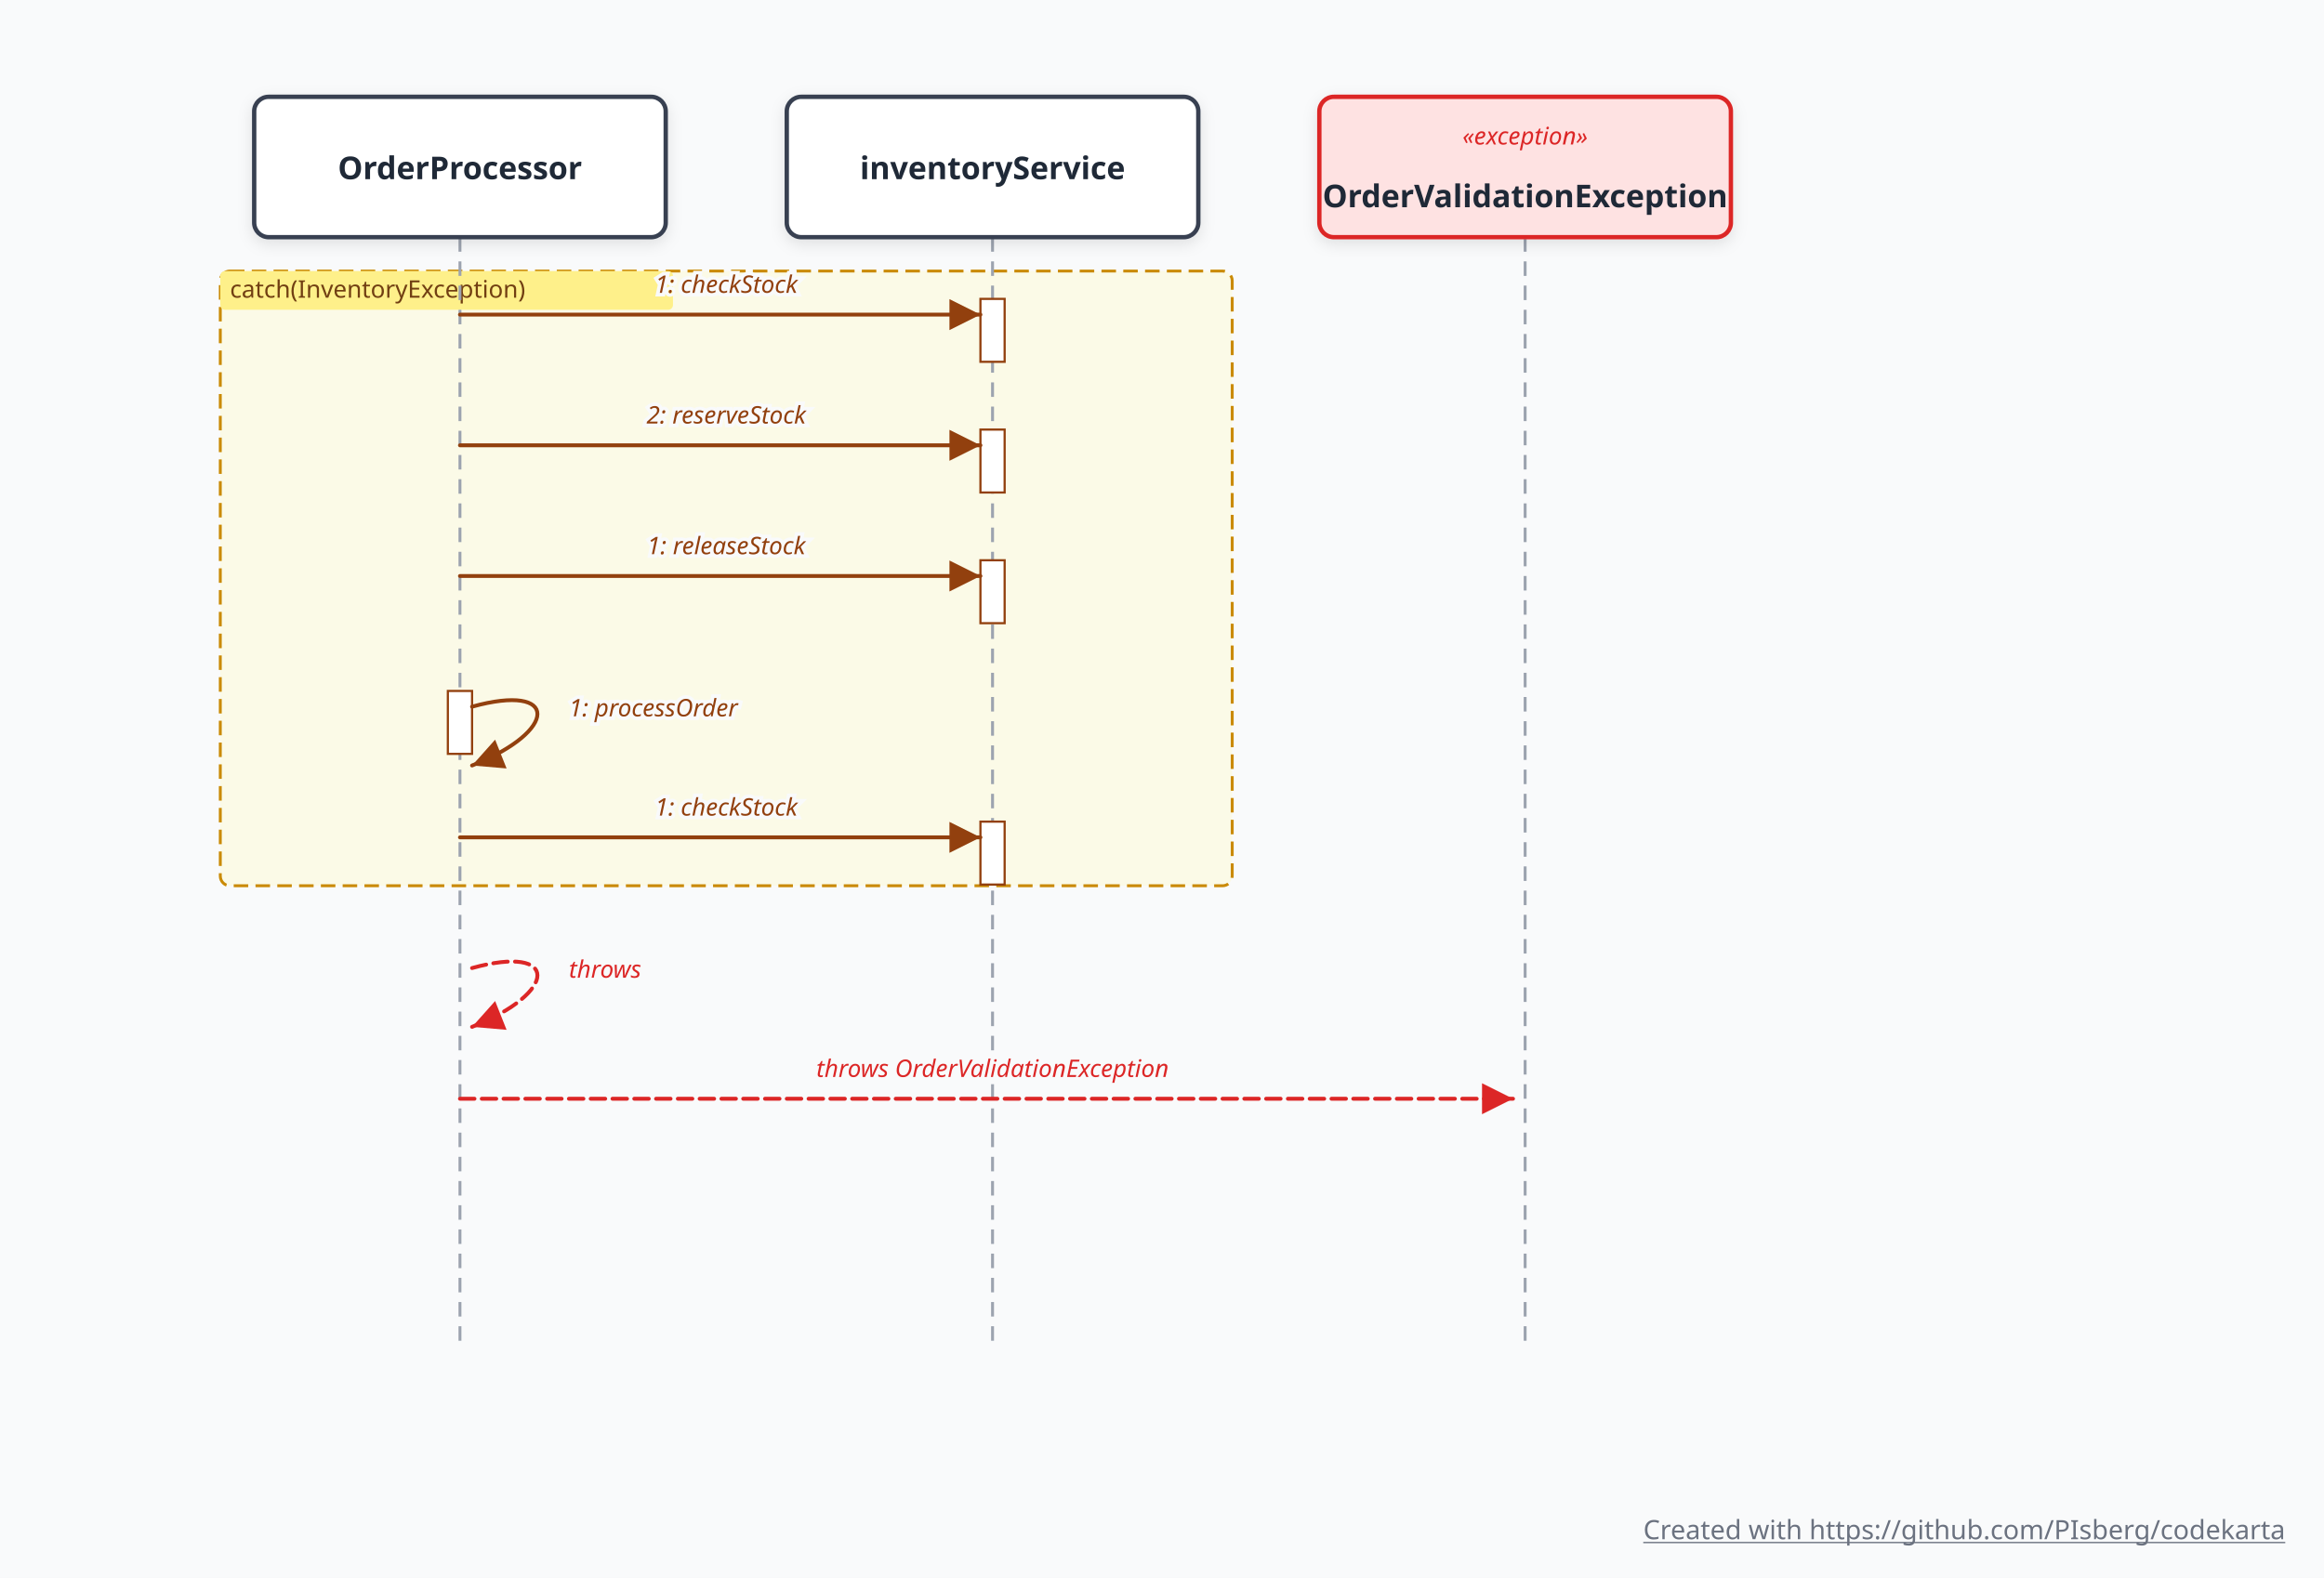
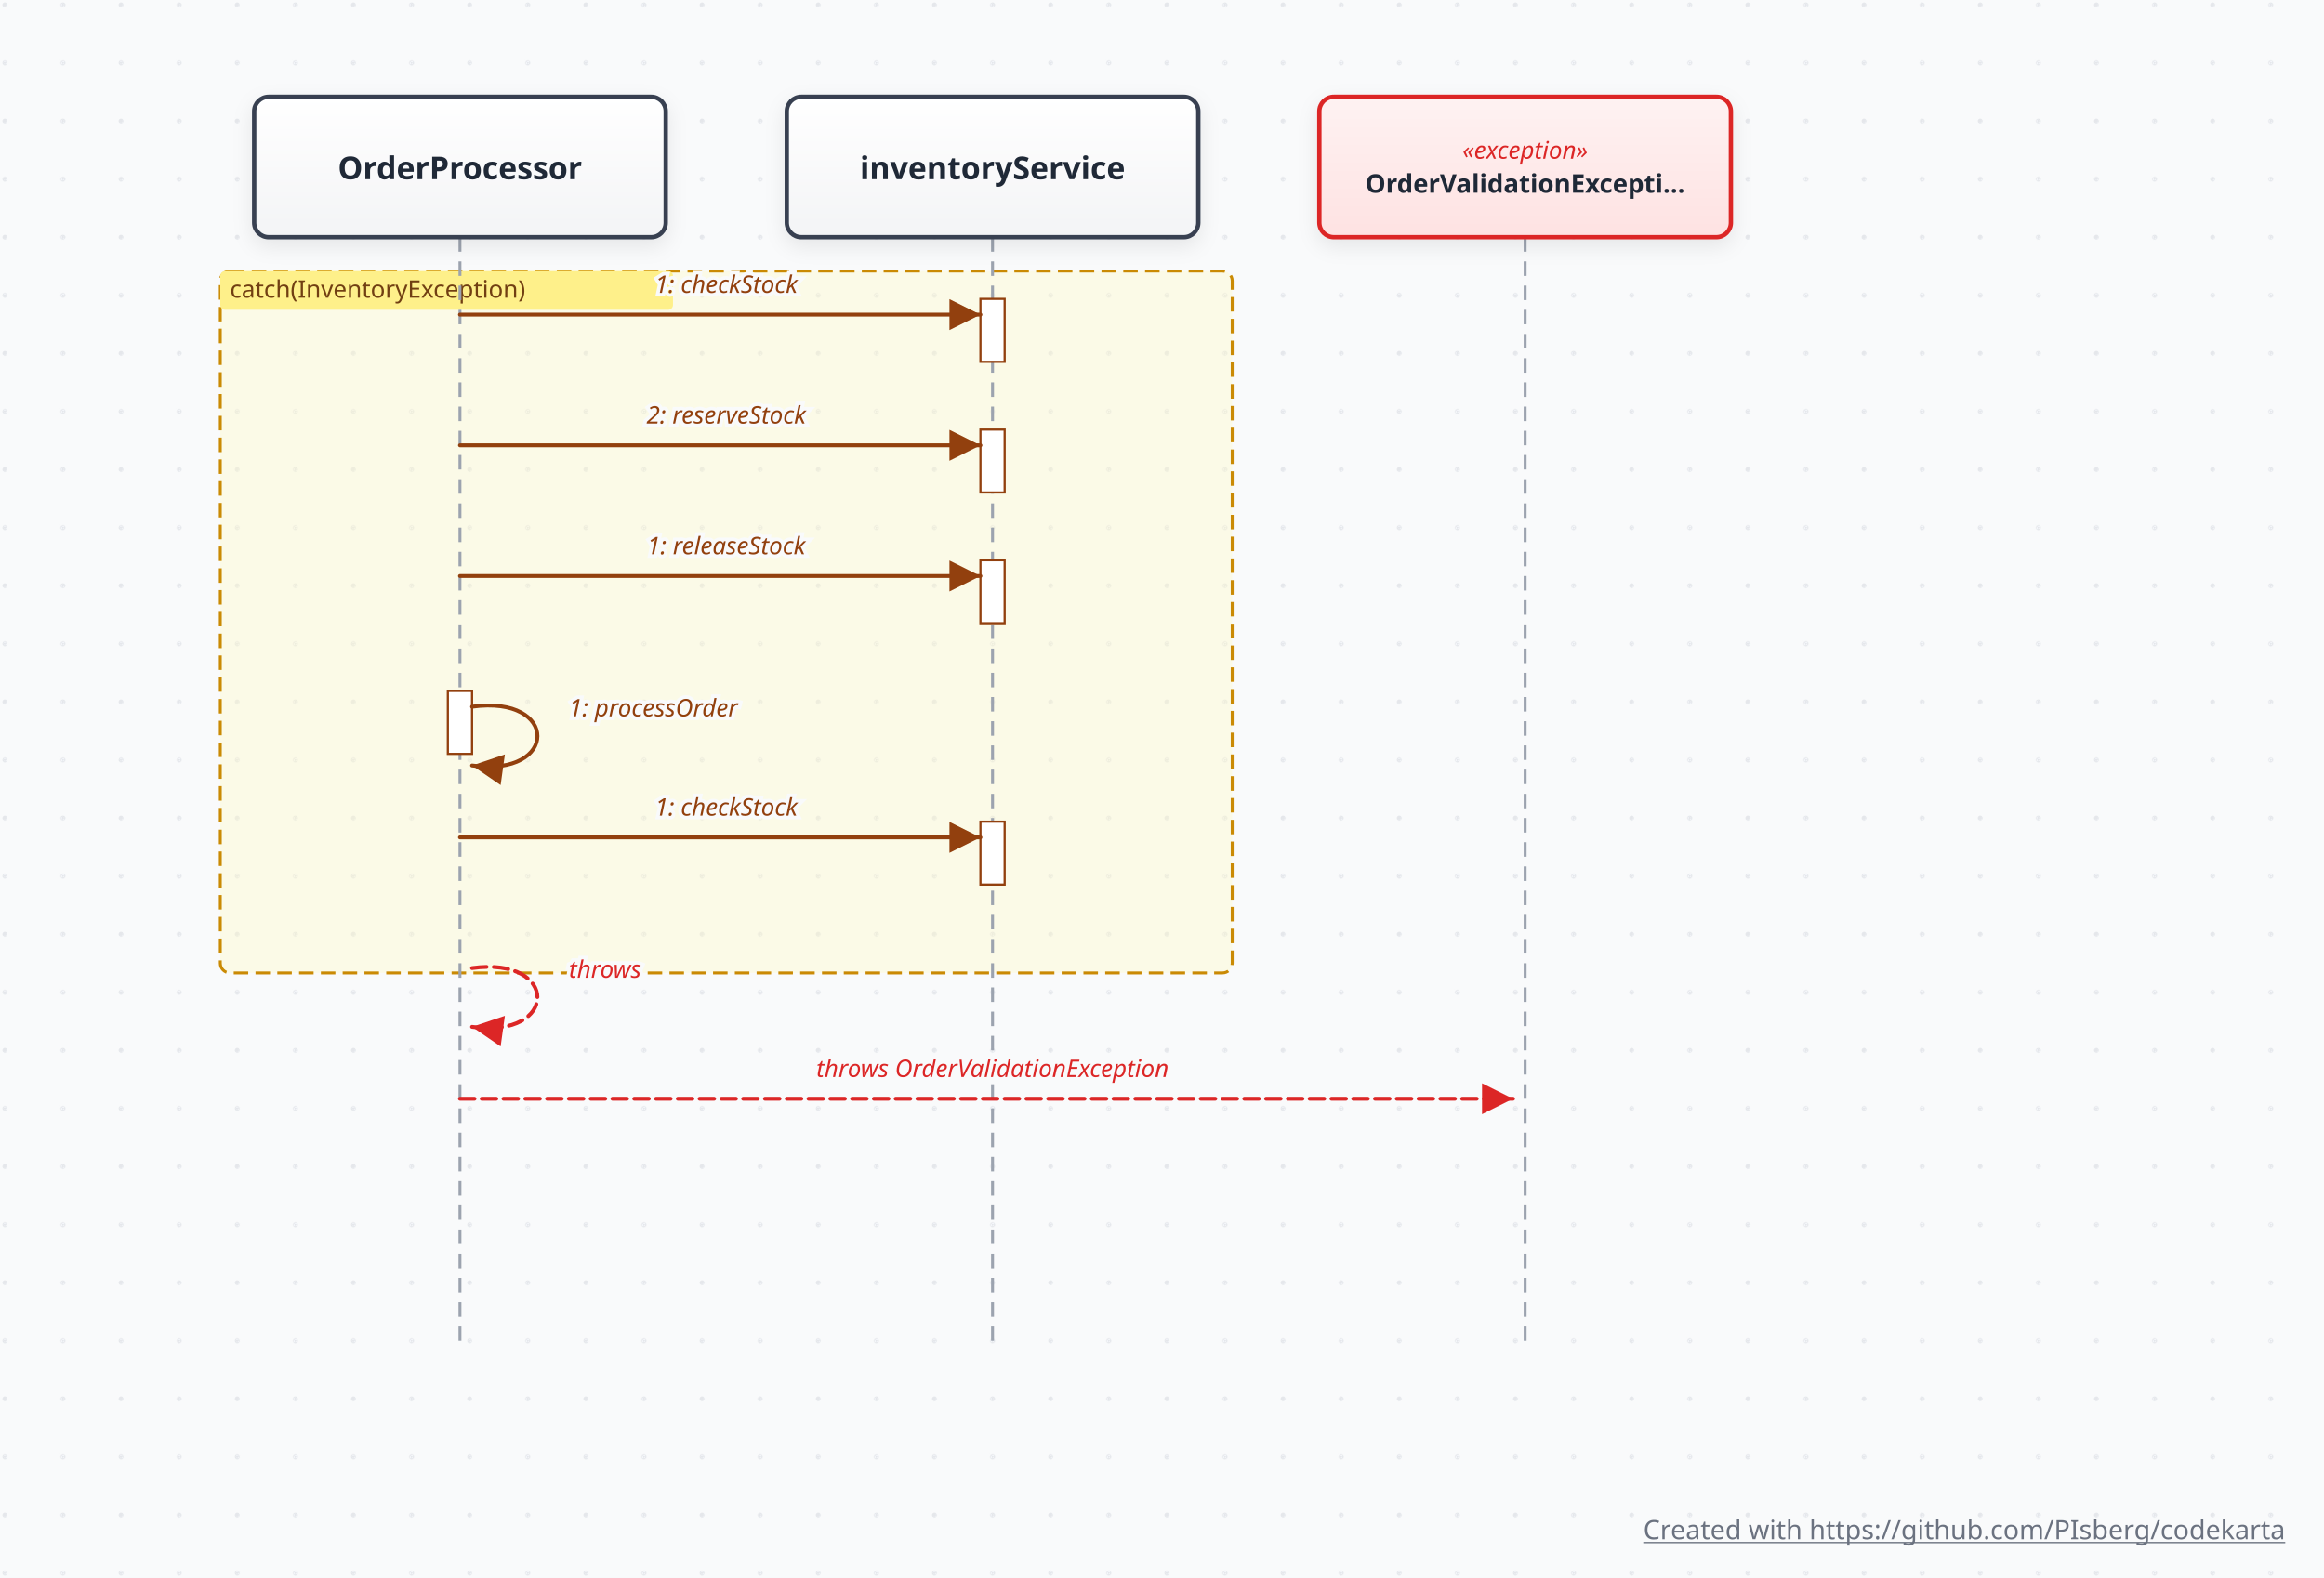
<svg xmlns="http://www.w3.org/2000/svg" width="960" height="652" viewBox="0 0 960 652">
  <defs>
    <style>
- svg { font-family: -apple-system, BlinkMacSystemFont, 'Segoe UI', sans-serif; }
- .node-rect { transition: filter 0.15s; }
- .node-rect:hover { stroke-width: 2.5 !important; }
- .edge-line { stroke-linecap: round; stroke-linejoin: round; }
- .edge-label { paint-order: stroke; stroke: #f9fafb; stroke-width: 3; }
- .diagram-attribution { fill: #6b7280; text-decoration: underline; }
- .diagram-attribution:hover { fill: #374151; text-decoration: underline; }
- .group-rect { }
+ svg { font-family: 'Outfit', 'Inter', -apple-system, BlinkMacSystemFont, 'Segoe UI', sans-serif; }
+ text { font-family: 'Outfit', 'Inter', -apple-system, BlinkMacSystemFont, 'Segoe UI', sans-serif !important; }
+ .node-rect { transition: filter 0.2s ease, stroke-width 0.2s ease, stroke 0.2s ease; }
+ .node-rect:hover { stroke-width: 2.2 !important; filter: drop-shadow(0 8px 16px rgba(15, 23, 42, 0.12)) !important; }
+ .edge-line { stroke-linecap: round; stroke-linejoin: round; transition: stroke-width 0.2s ease; }
+ .edge-line:hover { stroke-width: 2.5 !important; }
+ .edge-label { paint-order: stroke; stroke: #f9fafb; stroke-width: 3; font-weight: 500; }
+ .diagram-attribution { fill: #9ca3af; text-decoration: none; transition: fill 0.2s ease; }
+ .diagram-attribution:hover { fill: #4b5563; text-decoration: underline; }
+ .group-rect { transition: stroke-width 0.2s ease; }
.node-label { pointer-events: none; }
</style>
-     <filter id="nodeShadow" x="-15%" y="-15%" width="130%" height="130%">
-       <feDropShadow dx="0" dy="2" stdDeviation="3" flood-color="#0000001a" />
+     <filter id="nodeShadow" x="-20%" y="-20%" width="140%" height="140%">
+       <feDropShadow dx="0" dy="3" stdDeviation="4" flood-color="#0f172a" flood-opacity="0.08" />
    </filter>
+     <linearGradient id="grad-CLASS" x1="0%" y1="0%" x2="0%" y2="100%">
+       <stop offset="0%" stop-color="#ffffff" />
+       <stop offset="100%" stop-color="#f3f4f6" />
+     </linearGradient>
+     <linearGradient id="grad-INTERFACE" x1="0%" y1="0%" x2="0%" y2="100%">
+       <stop offset="0%" stop-color="#eff6ff" />
+       <stop offset="100%" stop-color="#dbeafe" />
+     </linearGradient>
+     <linearGradient id="grad-MODULE" x1="0%" y1="0%" x2="0%" y2="100%">
+       <stop offset="0%" stop-color="#faf5ff" />
+       <stop offset="100%" stop-color="#ede9fe" />
+     </linearGradient>
+     <linearGradient id="grad-METHOD" x1="0%" y1="0%" x2="0%" y2="100%">
+       <stop offset="0%" stop-color="#fffbeb" />
+       <stop offset="100%" stop-color="#fef3c7" />
+     </linearGradient>
+     <linearGradient id="grad-PACKAGE" x1="0%" y1="0%" x2="0%" y2="100%">
+       <stop offset="0%" stop-color="#ecfdf5" />
+       <stop offset="100%" stop-color="#d1fae5" />
+     </linearGradient>
+     <linearGradient id="grad-EXCEPTION" x1="0%" y1="0%" x2="0%" y2="100%">
+       <stop offset="0%" stop-color="#fef2f2" />
+       <stop offset="100%" stop-color="#fee2e2" />
+     </linearGradient>
+     <linearGradient id="grad-STATE" x1="0%" y1="0%" x2="0%" y2="100%">
+       <stop offset="0%" stop-color="#f0f9ff" />
+       <stop offset="100%" stop-color="#e0f2fe" />
+     </linearGradient>
+     <pattern id="dotGrid" width="24" height="24" patternUnits="userSpaceOnUse">
+       <circle cx="2" cy="2" r="1" fill="#e5e7eb" />
+     </pattern>
    <marker id="seq-marker-call" markerWidth="10" markerHeight="8" refX="8" refY="4" orient="auto">
      <path d="M0,0 L8,4 L0,8 Z" fill="#92400e" />
    </marker>
    <marker id="seq-marker-exc" markerWidth="10" markerHeight="8" refX="8" refY="4" orient="auto">
      <path d="M0,0 L8,4 L0,8 Z" fill="#dc2626" />
    </marker>
  </defs>
  <rect width="960" height="652" fill="#f9fafb" />
-   <rect class="group-rect" x="91.0" y="112.0" width="418.0" height="254.0" rx="4" fill="#fef9c3" fill-opacity="0.35" stroke="#ca8a04" stroke-dasharray="6,3" stroke-width="1.2" />
+   <rect width="960" height="652" fill="url(#dotGrid)" />
+   <rect class="group-rect" x="91.0" y="112.0" width="418.0" height="290.0" rx="4" fill="#fef9c3" fill-opacity="0.35" stroke="#ca8a04" stroke-dasharray="6,3" stroke-width="1.2" />
  <rect x="91.0" y="112.0" width="187.0" height="16" rx="2" fill="#fef08a" />
  <text x="95.0" y="123.0" font-family="sans-serif" font-size="10" fill="#713f12">catch(InventoryException)</text>
  <line x1="190.0" y1="98.0" x2="190.0" y2="558.0" stroke="#9ca3af" stroke-width="1.2" stroke-dasharray="6,4" />
  <line x1="410.0" y1="98.0" x2="410.0" y2="558.0" stroke="#9ca3af" stroke-width="1.2" stroke-dasharray="6,4" />
  <line x1="630.0" y1="98.0" x2="630.0" y2="558.0" stroke="#9ca3af" stroke-width="1.2" stroke-dasharray="6,4" />
  <rect x="405.0" y="123.5" width="10.0" height="26.0" fill="#ffffff" stroke="#92400e" stroke-width="0.9" />
  <rect x="405.0" y="177.5" width="10.0" height="26.0" fill="#ffffff" stroke="#92400e" stroke-width="0.9" />
  <rect x="405.0" y="231.5" width="10.0" height="26.0" fill="#ffffff" stroke="#92400e" stroke-width="0.9" />
  <rect x="185.0" y="285.5" width="10.0" height="26.0" fill="#ffffff" stroke="#92400e" stroke-width="0.9" />
  <rect x="405.0" y="339.5" width="10.0" height="26.0" fill="#ffffff" stroke="#92400e" stroke-width="0.9" />
-   <line class="edge-line" x1="190.0" y1="130.0" x2="405.0" y2="130.0" stroke="#92400e" stroke-width="1.6" marker-end="url(#seq-marker-call)" />
-   <text class="edge-label" x="300.0" y="121.0" text-anchor="middle" font-family="sans-serif" font-size="10" fill="#92400e" font-style="italic">1: checkStock</text>
-   <line class="edge-line" x1="190.0" y1="184.0" x2="405.0" y2="184.0" stroke="#92400e" stroke-width="1.6" marker-end="url(#seq-marker-call)" />
-   <text class="edge-label" x="300.0" y="175.0" text-anchor="middle" font-family="sans-serif" font-size="10" fill="#92400e" font-style="italic">2: reserveStock</text>
-   <line class="edge-line" x1="190.0" y1="238.0" x2="405.0" y2="238.0" stroke="#92400e" stroke-width="1.6" marker-end="url(#seq-marker-call)" />
-   <text class="edge-label" x="300.0" y="229.0" text-anchor="middle" font-family="sans-serif" font-size="10" fill="#92400e" font-style="italic">1: releaseStock</text>
-   <path class="edge-line" d="M195.0 292.0 C231.0 282.0 231.0 302.0 195.0 316.3" fill="none" stroke="#92400e" stroke-width="1.6" marker-end="url(#seq-marker-call)" />
-   <text class="edge-label" x="235.0" y="296.0" text-anchor="start" font-family="sans-serif" font-size="10" fill="#92400e" font-style="italic">1: processOrder</text>
-   <line class="edge-line" x1="190.0" y1="346.0" x2="405.0" y2="346.0" stroke="#92400e" stroke-width="1.6" marker-end="url(#seq-marker-call)" />
-   <text class="edge-label" x="300.0" y="337.0" text-anchor="middle" font-family="sans-serif" font-size="10" fill="#92400e" font-style="italic">1: checkStock</text>
-   <path class="edge-line" d="M195.0 400.0 C231.0 390.0 231.0 410.0 195.0 424.3" fill="none" stroke="#dc2626" stroke-width="1.6" stroke-dasharray="6,3" marker-end="url(#seq-marker-exc)" />
-   <text class="edge-label" x="235.0" y="404.0" text-anchor="start" font-family="sans-serif" font-size="10" fill="#dc2626" font-style="italic">throws</text>
-   <line class="edge-line" x1="190.0" y1="454.0" x2="625.0" y2="454.0" stroke="#dc2626" stroke-width="1.6" stroke-dasharray="6,3" marker-end="url(#seq-marker-exc)" />
-   <text class="edge-label" x="410.0" y="445.0" text-anchor="middle" font-family="sans-serif" font-size="10" fill="#dc2626" font-style="italic">throws OrderValidationException</text>
-   <rect class="node-rect" x="105.0" y="40.0" width="170.0" height="58.0" rx="6" fill="#ffffff" stroke="#374151" stroke-width="1.8" filter="url(#nodeShadow)" />
-   <text class="node-label" x="190.0" y="69.0" text-anchor="middle" dominant-baseline="central" font-family="sans-serif" font-size="13" font-weight="bold" fill="#1f2937">OrderProcessor</text>
-   <rect class="node-rect" x="325.0" y="40.0" width="170.0" height="58.0" rx="6" fill="#ffffff" stroke="#374151" stroke-width="1.8" filter="url(#nodeShadow)" />
-   <text class="node-label" x="410.0" y="69.0" text-anchor="middle" dominant-baseline="central" font-family="sans-serif" font-size="13" font-weight="bold" fill="#1f2937">inventoryService</text>
-   <rect class="node-rect" x="545.0" y="40.0" width="170.0" height="58.0" rx="6" fill="#fee2e2" stroke="#dc2626" stroke-width="1.8" filter="url(#nodeShadow)" />
-   <text class="node-label" x="630.0" y="59.7" text-anchor="middle" font-family="sans-serif" font-size="10" fill="#dc2626" font-style="italic">«exception»</text>
-   <text class="node-label" x="630.0" y="80.6" text-anchor="middle" dominant-baseline="central" font-family="sans-serif" font-size="13" font-weight="bold" fill="#1f2937">OrderValidationException</text>
+   <line class="edge-line" data-source="OrderProcessor.submit" data-target="inventoryService.checkStock" data-type="CALLS" x1="190.0" y1="130.0" x2="405.0" y2="130.0" stroke="#92400e" stroke-width="1.6" marker-end="url(#seq-marker-call)" />
+   <text class="edge-label" data-source="OrderProcessor.submit" data-target="inventoryService.checkStock" data-type="CALLS" x="300.0" y="121.0" text-anchor="middle" font-family="sans-serif" font-size="10" fill="#92400e" font-style="italic">1: checkStock</text>
+   <line class="edge-line" data-source="OrderProcessor.submit" data-target="inventoryService.reserveStock" data-type="CALLS" x1="190.0" y1="184.0" x2="405.0" y2="184.0" stroke="#92400e" stroke-width="1.6" marker-end="url(#seq-marker-call)" />
+   <text class="edge-label" data-source="OrderProcessor.submit" data-target="inventoryService.reserveStock" data-type="CALLS" x="300.0" y="175.0" text-anchor="middle" font-family="sans-serif" font-size="10" fill="#92400e" font-style="italic">2: reserveStock</text>
+   <line class="edge-line" data-source="OrderProcessor.cancel" data-target="inventoryService.releaseStock" data-type="CALLS" x1="190.0" y1="238.0" x2="405.0" y2="238.0" stroke="#92400e" stroke-width="1.6" marker-end="url(#seq-marker-call)" />
+   <text class="edge-label" data-source="OrderProcessor.cancel" data-target="inventoryService.releaseStock" data-type="CALLS" x="300.0" y="229.0" text-anchor="middle" font-family="sans-serif" font-size="10" fill="#92400e" font-style="italic">1: releaseStock</text>
+   <path class="edge-line" data-source="OrderProcessor.submitOrder" data-target="OrderProcessor.processOrder" data-type="CALLS" d="M195.0 292.0 C231.0 287.0 231.0 321.3 195.0 316.3" fill="none" stroke="#92400e" stroke-width="1.6" marker-end="url(#seq-marker-call)" />
+   <text class="edge-label" data-source="OrderProcessor.submitOrder" data-target="OrderProcessor.processOrder" data-type="CALLS" x="235.0" y="296.0" text-anchor="start" font-family="sans-serif" font-size="10" fill="#92400e" font-style="italic">1: processOrder</text>
+   <line class="edge-line" data-source="OrderProcessor.processOrder" data-target="inventoryService.checkStock" data-type="CALLS" x1="190.0" y1="346.0" x2="405.0" y2="346.0" stroke="#92400e" stroke-width="1.6" marker-end="url(#seq-marker-call)" />
+   <text class="edge-label" data-source="OrderProcessor.processOrder" data-target="inventoryService.checkStock" data-type="CALLS" x="300.0" y="337.0" text-anchor="middle" font-family="sans-serif" font-size="10" fill="#92400e" font-style="italic">1: checkStock</text>
+   <path class="edge-line" data-source="OrderProcessor.processOrder" data-target="OrderProcessor.submitOrder" data-type="EXCEPTION_PROPAGATION" d="M195.0 400.0 C231.0 395.0 231.0 429.3 195.0 424.3" fill="none" stroke="#dc2626" stroke-width="1.6" stroke-dasharray="6,3" marker-end="url(#seq-marker-exc)" />
+   <text class="edge-label" data-source="OrderProcessor.processOrder" data-target="OrderProcessor.submitOrder" data-type="EXCEPTION_PROPAGATION" x="235.0" y="404.0" text-anchor="start" font-family="sans-serif" font-size="10" fill="#dc2626" font-style="italic">throws</text>
+   <line class="edge-line" data-source="OrderProcessor.submitOrder" data-target="exception:OrderValidationException" data-type="EXCEPTION_PROPAGATION" x1="190.0" y1="454.0" x2="625.0" y2="454.0" stroke="#dc2626" stroke-width="1.6" stroke-dasharray="6,3" marker-end="url(#seq-marker-exc)" />
+   <text class="edge-label" data-source="OrderProcessor.submitOrder" data-target="exception:OrderValidationException" data-type="EXCEPTION_PROPAGATION" x="410.0" y="445.0" text-anchor="middle" font-family="sans-serif" font-size="10" fill="#dc2626" font-style="italic">throws OrderValidationException</text>
+   <g id="OrderProcessor">
+     <rect class="node-rect" x="105.0" y="40.0" width="170.0" height="58.0" rx="6" fill="url(#grad-CLASS)" stroke="#374151" stroke-width="1.8" filter="url(#nodeShadow)" />
+     <text class="node-label" x="190.0" y="69.0" text-anchor="middle" dominant-baseline="central" font-family="sans-serif" font-size="13.0" font-weight="bold" fill="#1f2937">OrderProcessor</text>
+   </g>
+   <g id="inventoryService">
+     <rect class="node-rect" x="325.0" y="40.0" width="170.0" height="58.0" rx="6" fill="url(#grad-CLASS)" stroke="#374151" stroke-width="1.8" filter="url(#nodeShadow)" />
+     <text class="node-label" x="410.0" y="69.0" text-anchor="middle" dominant-baseline="central" font-family="sans-serif" font-size="13.0" font-weight="bold" fill="#1f2937">inventoryService</text>
+   </g>
+   <g id="exception:OrderValidationException">
+     <rect class="node-rect" x="545.0" y="40.0" width="170.0" height="58.0" rx="6" fill="url(#grad-EXCEPTION)" stroke="#dc2626" stroke-width="1.8" filter="url(#nodeShadow)" />
+     <text class="node-label" x="630.0" y="61.7" text-anchor="middle" dominant-baseline="central" font-family="sans-serif" font-size="10" fill="#dc2626" font-style="italic">«exception»</text>
+     <text class="node-label" x="630.0" y="75.5" text-anchor="middle" dominant-baseline="central" font-family="sans-serif" font-size="10.6" font-weight="bold" fill="#1f2937">OrderValidationExcepti…</text>
+   </g>
  <a class="diagram-attribution" href="https://github.com/PIsberg/codekarta" target="_blank" rel="noopener noreferrer">
    <text x="944.0" y="636.0" text-anchor="end" font-family="sans-serif" font-size="11" fill="#6b7280" text-decoration="underline">Created with https://github.com/PIsberg/codekarta</text>
  </a>
</svg>
